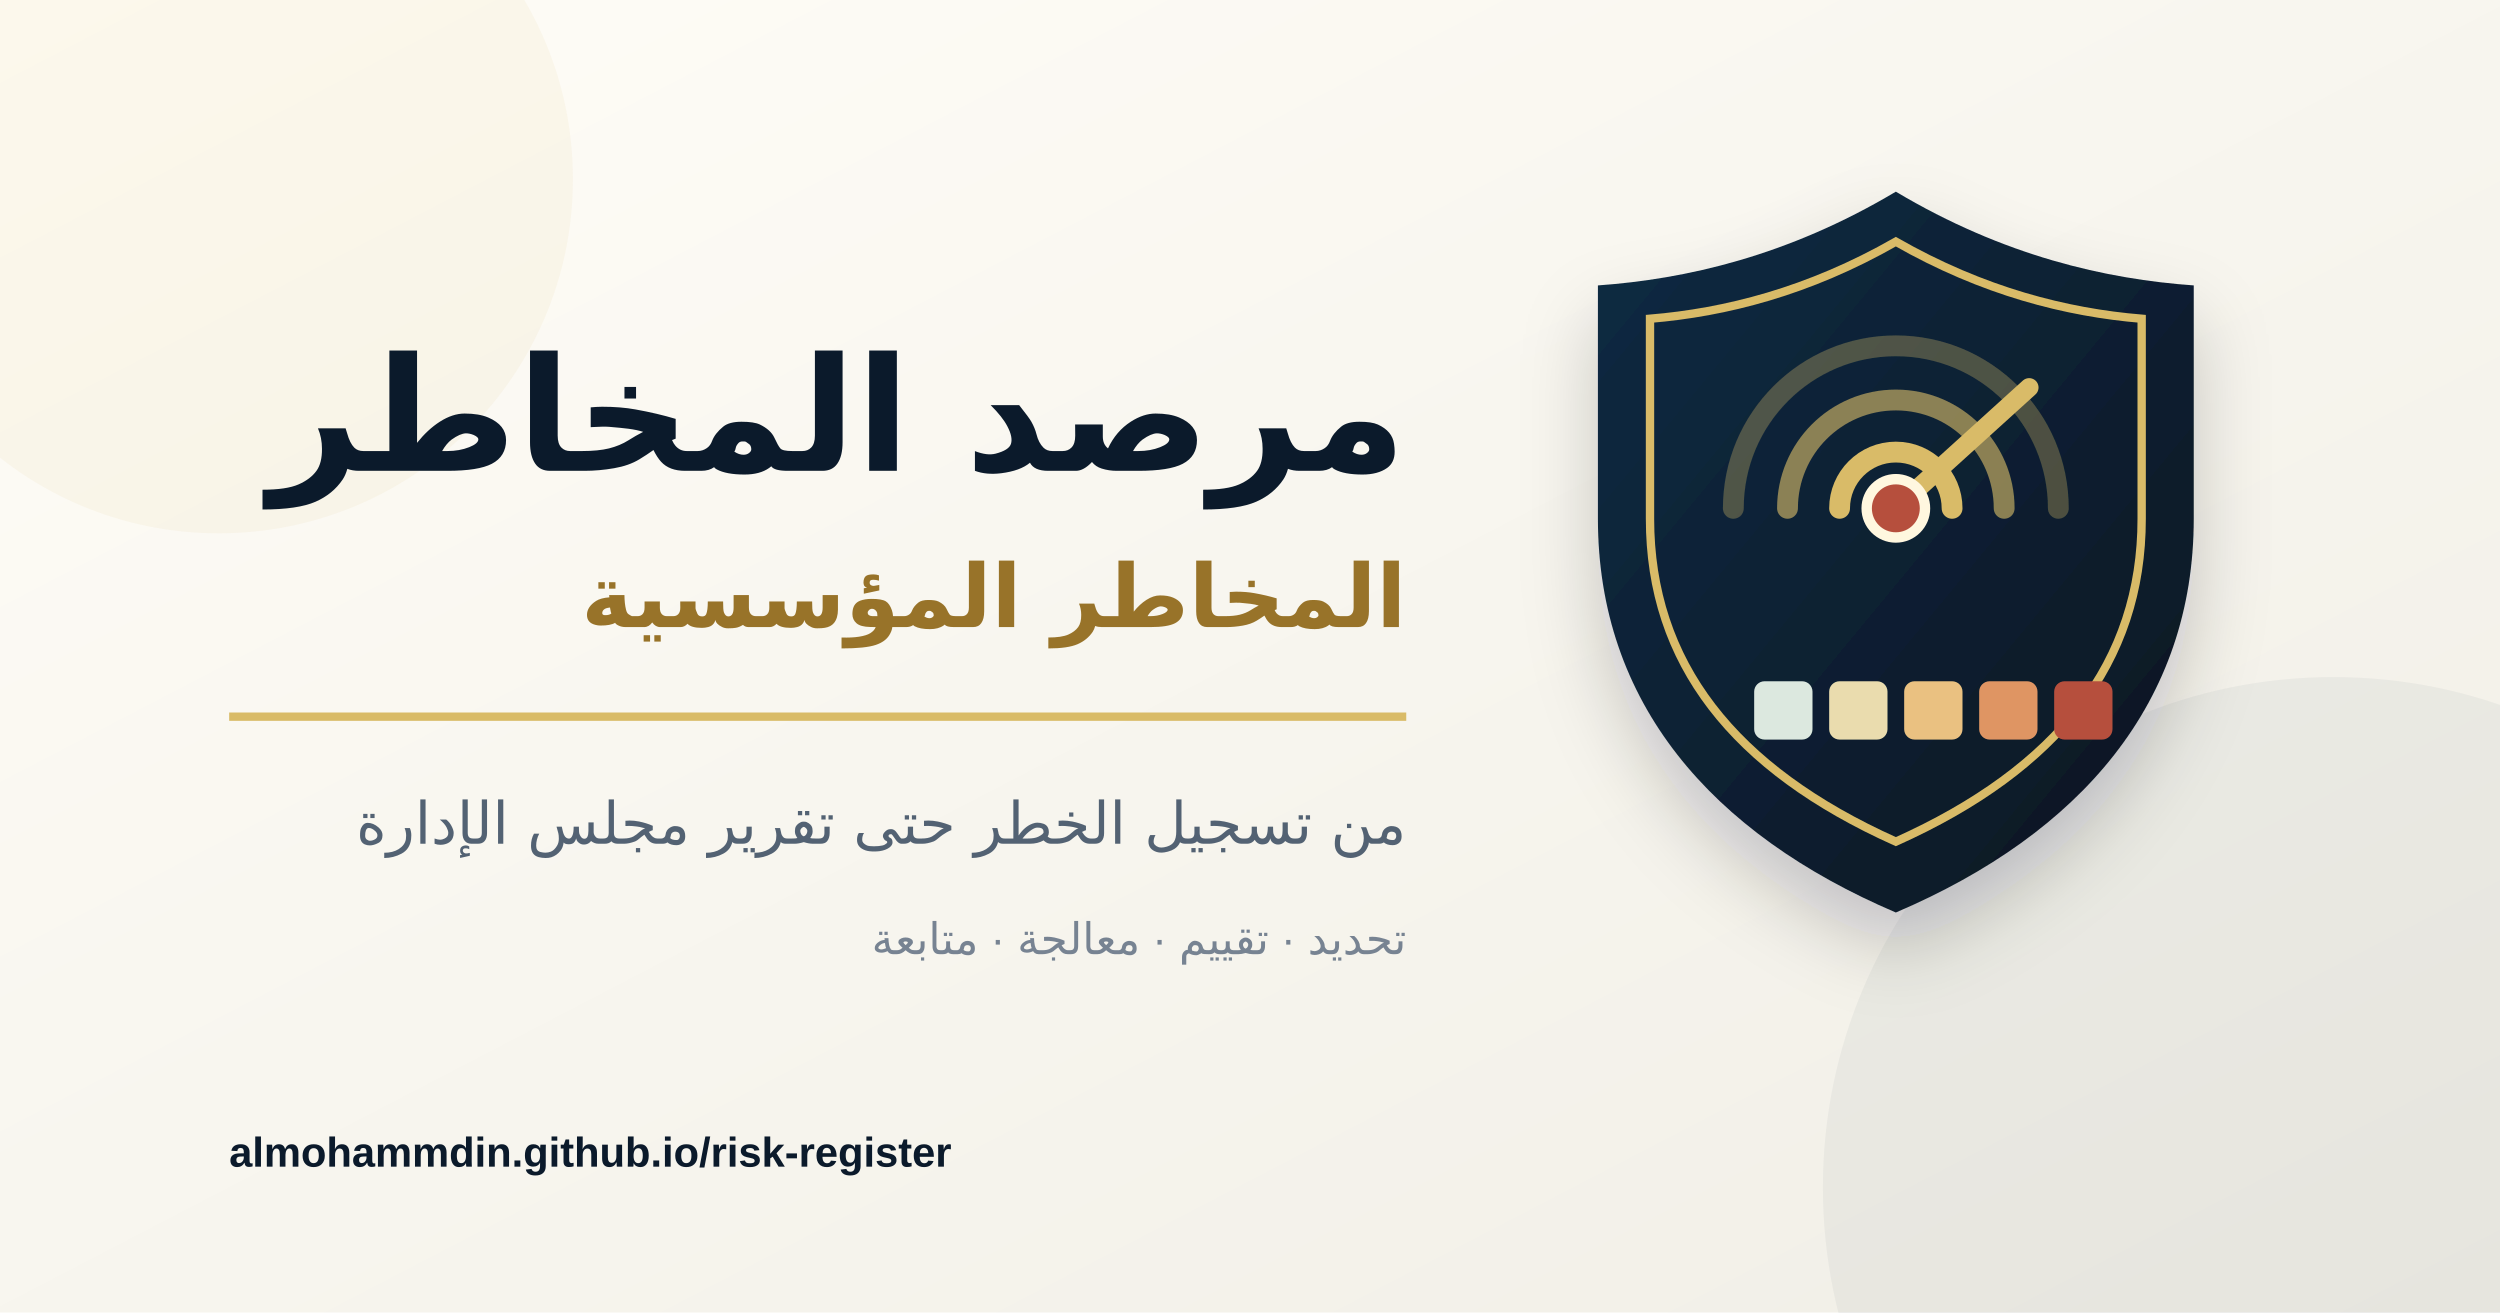
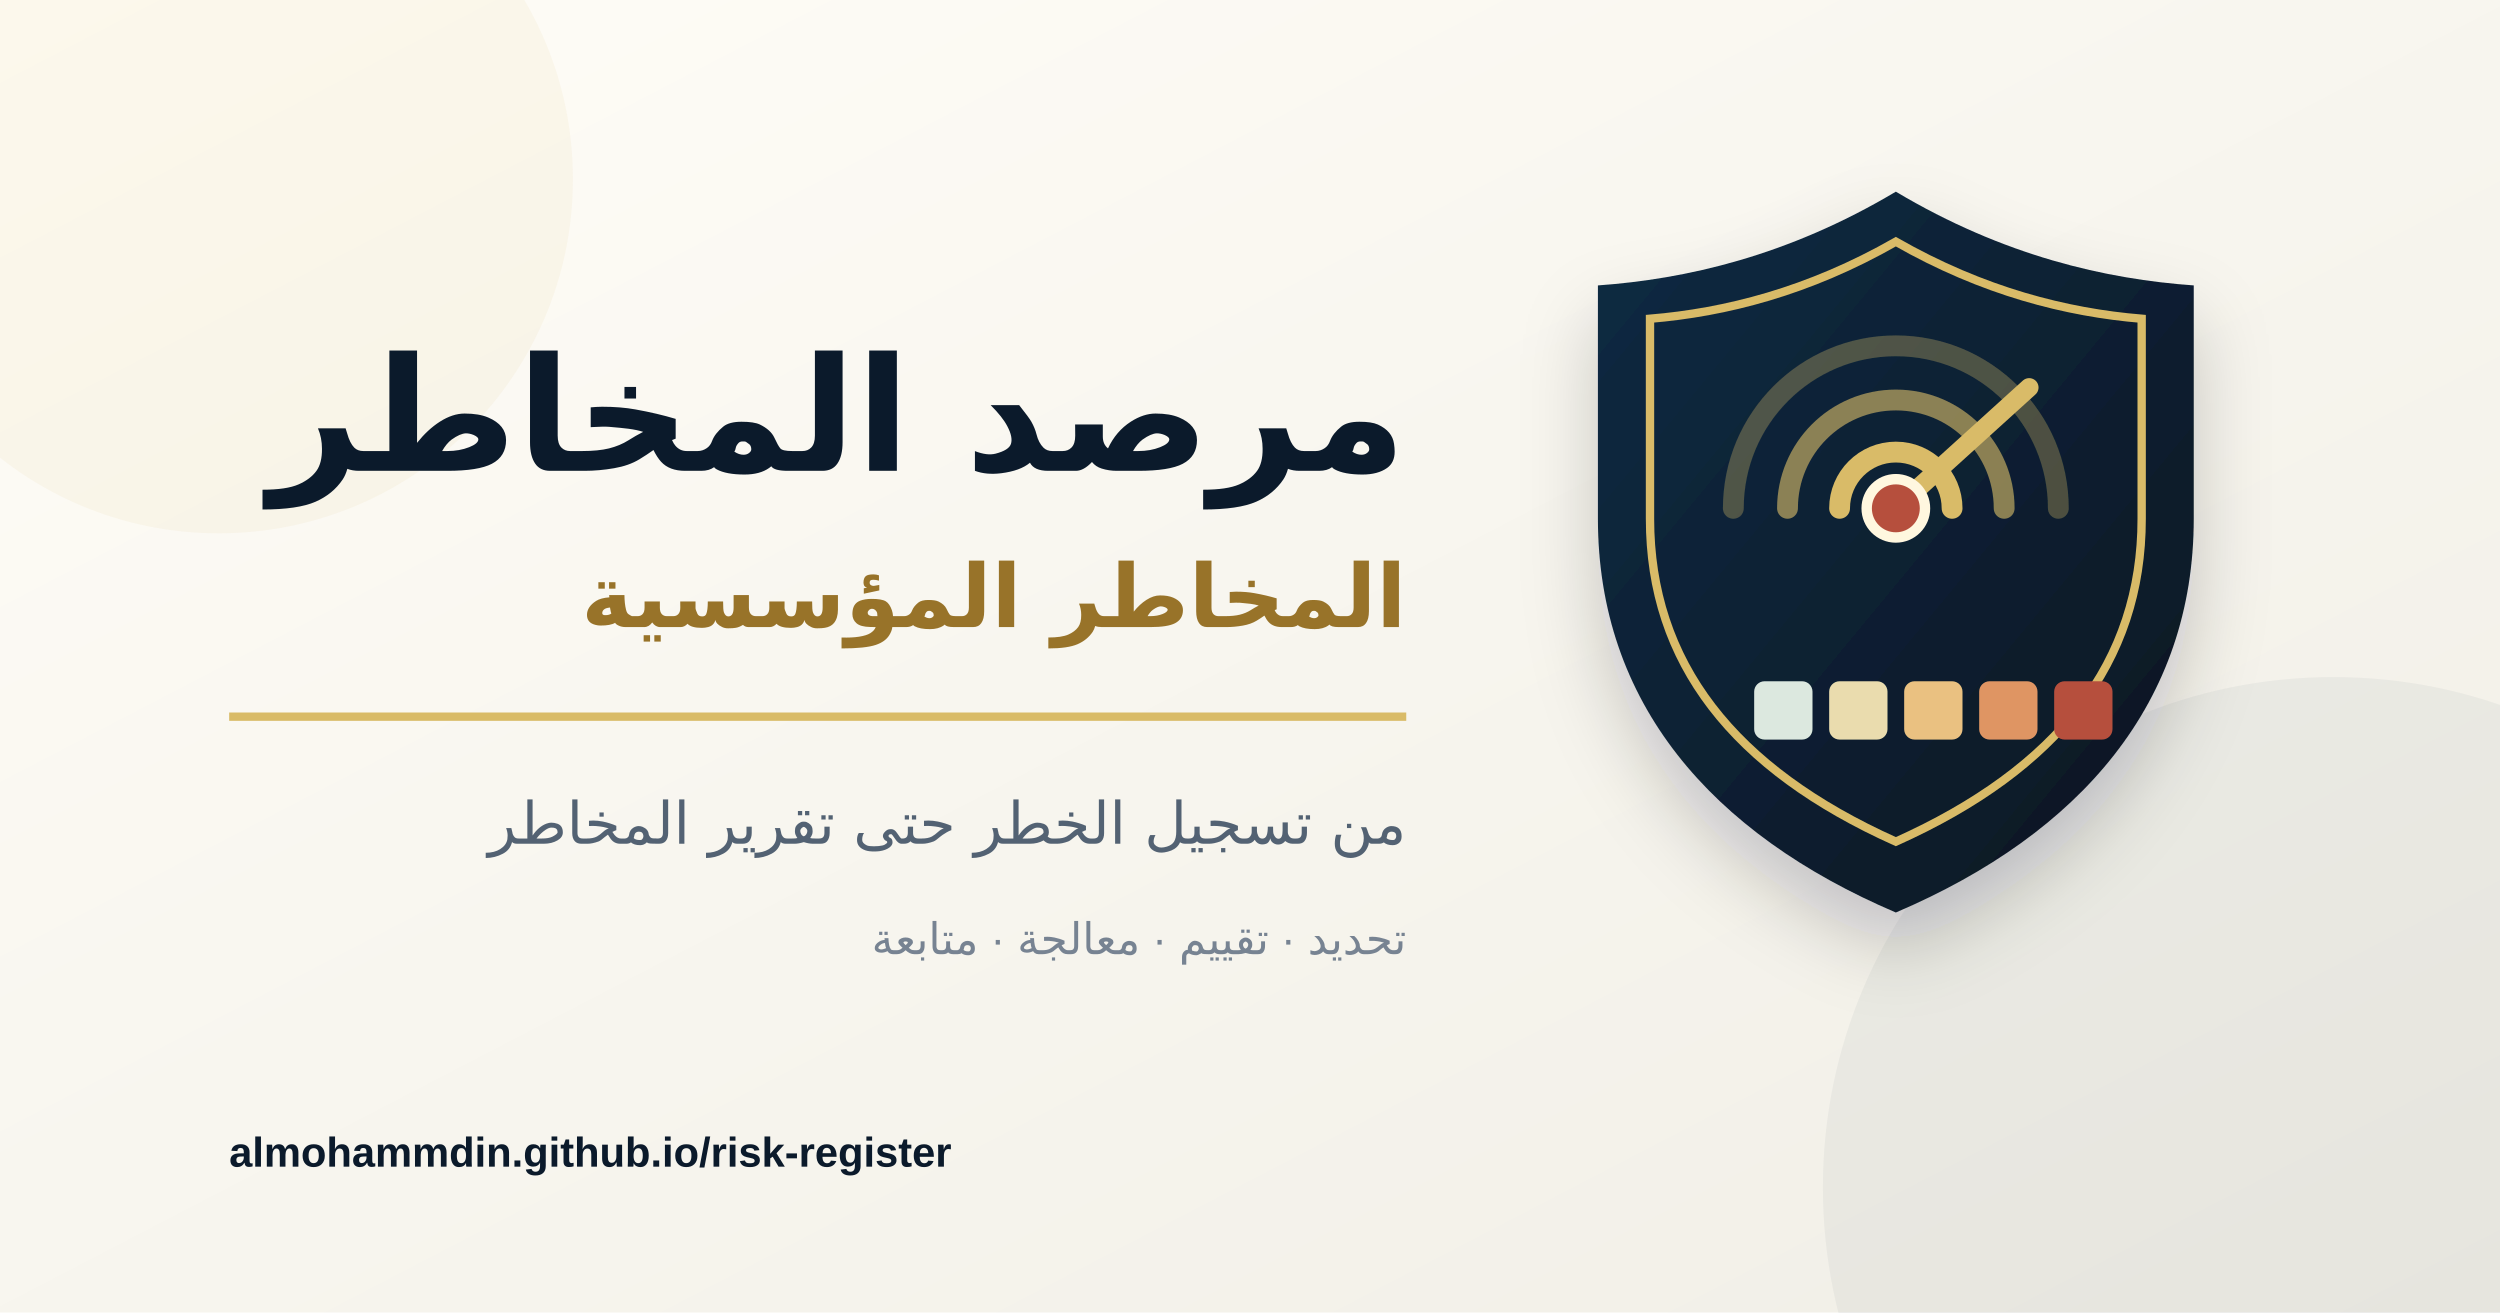
<svg xmlns="http://www.w3.org/2000/svg" width="1200" height="630" viewBox="0 0 1200 630" role="img" aria-labelledby="t d">
  <defs>
    <linearGradient id="bg" x1="0" y1="0" x2="1" y2="1">
      <stop stop-color="#fffdf7" />
      <stop offset="1" stop-color="#f0eee6" />
    </linearGradient>
    <linearGradient id="navy" x1="0" y1="0" x2="1" y2="1">
      <stop stop-color="#122b43" />
      <stop offset="1" stop-color="#061521" />
    </linearGradient>
    <filter id="s" x="-30%" y="-30%" width="160%" height="160%">
      <feDropShadow dx="0" dy="18" stdDeviation="18" flood-color="#071725" flood-opacity=".2" />
    </filter>
  </defs>
  <rect width="1200" height="630" fill="url(#bg)" />
  <circle cx="105" cy="86" r="170" fill="#d9bb67" opacity=".08" />
  <circle cx="1120" cy="570" r="245" fill="#0b1a2b" opacity=".045" />
  <g transform="translate(760 92)" filter="url(#s)">
    <path d="M150 0c52 31 101 42 143 45v112c0 88-54 151-143 189C61 308 7 245 7 157V45C49 42 98 31 150 0Z" fill="url(#navy)" />
    <path d="M150 24c42 24 82 34 118 37v96c0 69-40 120-118 155C72 277 32 226 32 157V61c36-3 76-13 118-37Z" fill="none" stroke="#d9bb67" stroke-width="4" />
    <g transform="translate(150 152)" fill="none" stroke="#d9bb67" stroke-width="10" stroke-linecap="round">
      <path d="M-78 0a78 78 0 0 1 156 0" opacity=".32" />
      <path d="M-52 0a52 52 0 0 1 104 0" opacity=".62" />
      <path d="M-27 0a27 27 0 0 1 54 0" />
    </g>
    <path d="M150 152 214 94" stroke="#d9bb67" stroke-width="9" stroke-linecap="round" />
    <circle cx="150" cy="152" r="14" fill="#b64f3d" stroke="#fff7df" stroke-width="5" />
    <g transform="translate(82 235)">
      <rect width="28" height="28" rx="5" fill="#dce8df" />
      <rect x="36" width="28" height="28" rx="5" fill="#eadcae" />
      <rect x="72" width="28" height="28" rx="5" fill="#eac181" />
      <rect x="108" width="28" height="28" rx="5" fill="#df9563" />
      <rect x="144" width="28" height="28" rx="5" fill="#b64f3d" />
    </g>
  </g>
-   <g text-anchor="end" font-family="Tajawal, 'IBM Plex Sans Arabic', Arial, sans-serif">
+   <g text-anchor="end" font-family="'IBM Plex Sans Arabic', Tahoma, Arial, sans-serif">
    <text x="675" y="226" font-size="76" font-weight="800" fill="#0b1a2b">مرصد المخاطر</text>
    <text x="675" y="301" font-size="42" font-weight="700" fill="#987329">المخاطر المؤسسية</text>
    <path d="M110 344h565" stroke="#d9bb67" stroke-width="4" />
-     <text x="675" y="405" font-size="28" font-weight="500" fill="#536273">من تسجيل الخطر حتى تقرير مجلس الإدارة</text>
+     <text x="675" y="405" font-size="28" font-weight="500" fill="#536273">من تسجيل الخطر حتى تقرير المخاطر</text>
    <text x="675" y="458" font-size="21" font-weight="500" fill="#778392">تحديد · تقييم · معالجة · متابعة</text>
  </g>
  <text x="110" y="560" font-family="Arial, sans-serif" font-size="20" font-weight="700" fill="#0b1a2b">almohammdin.github.io/risk-register</text>
</svg>
